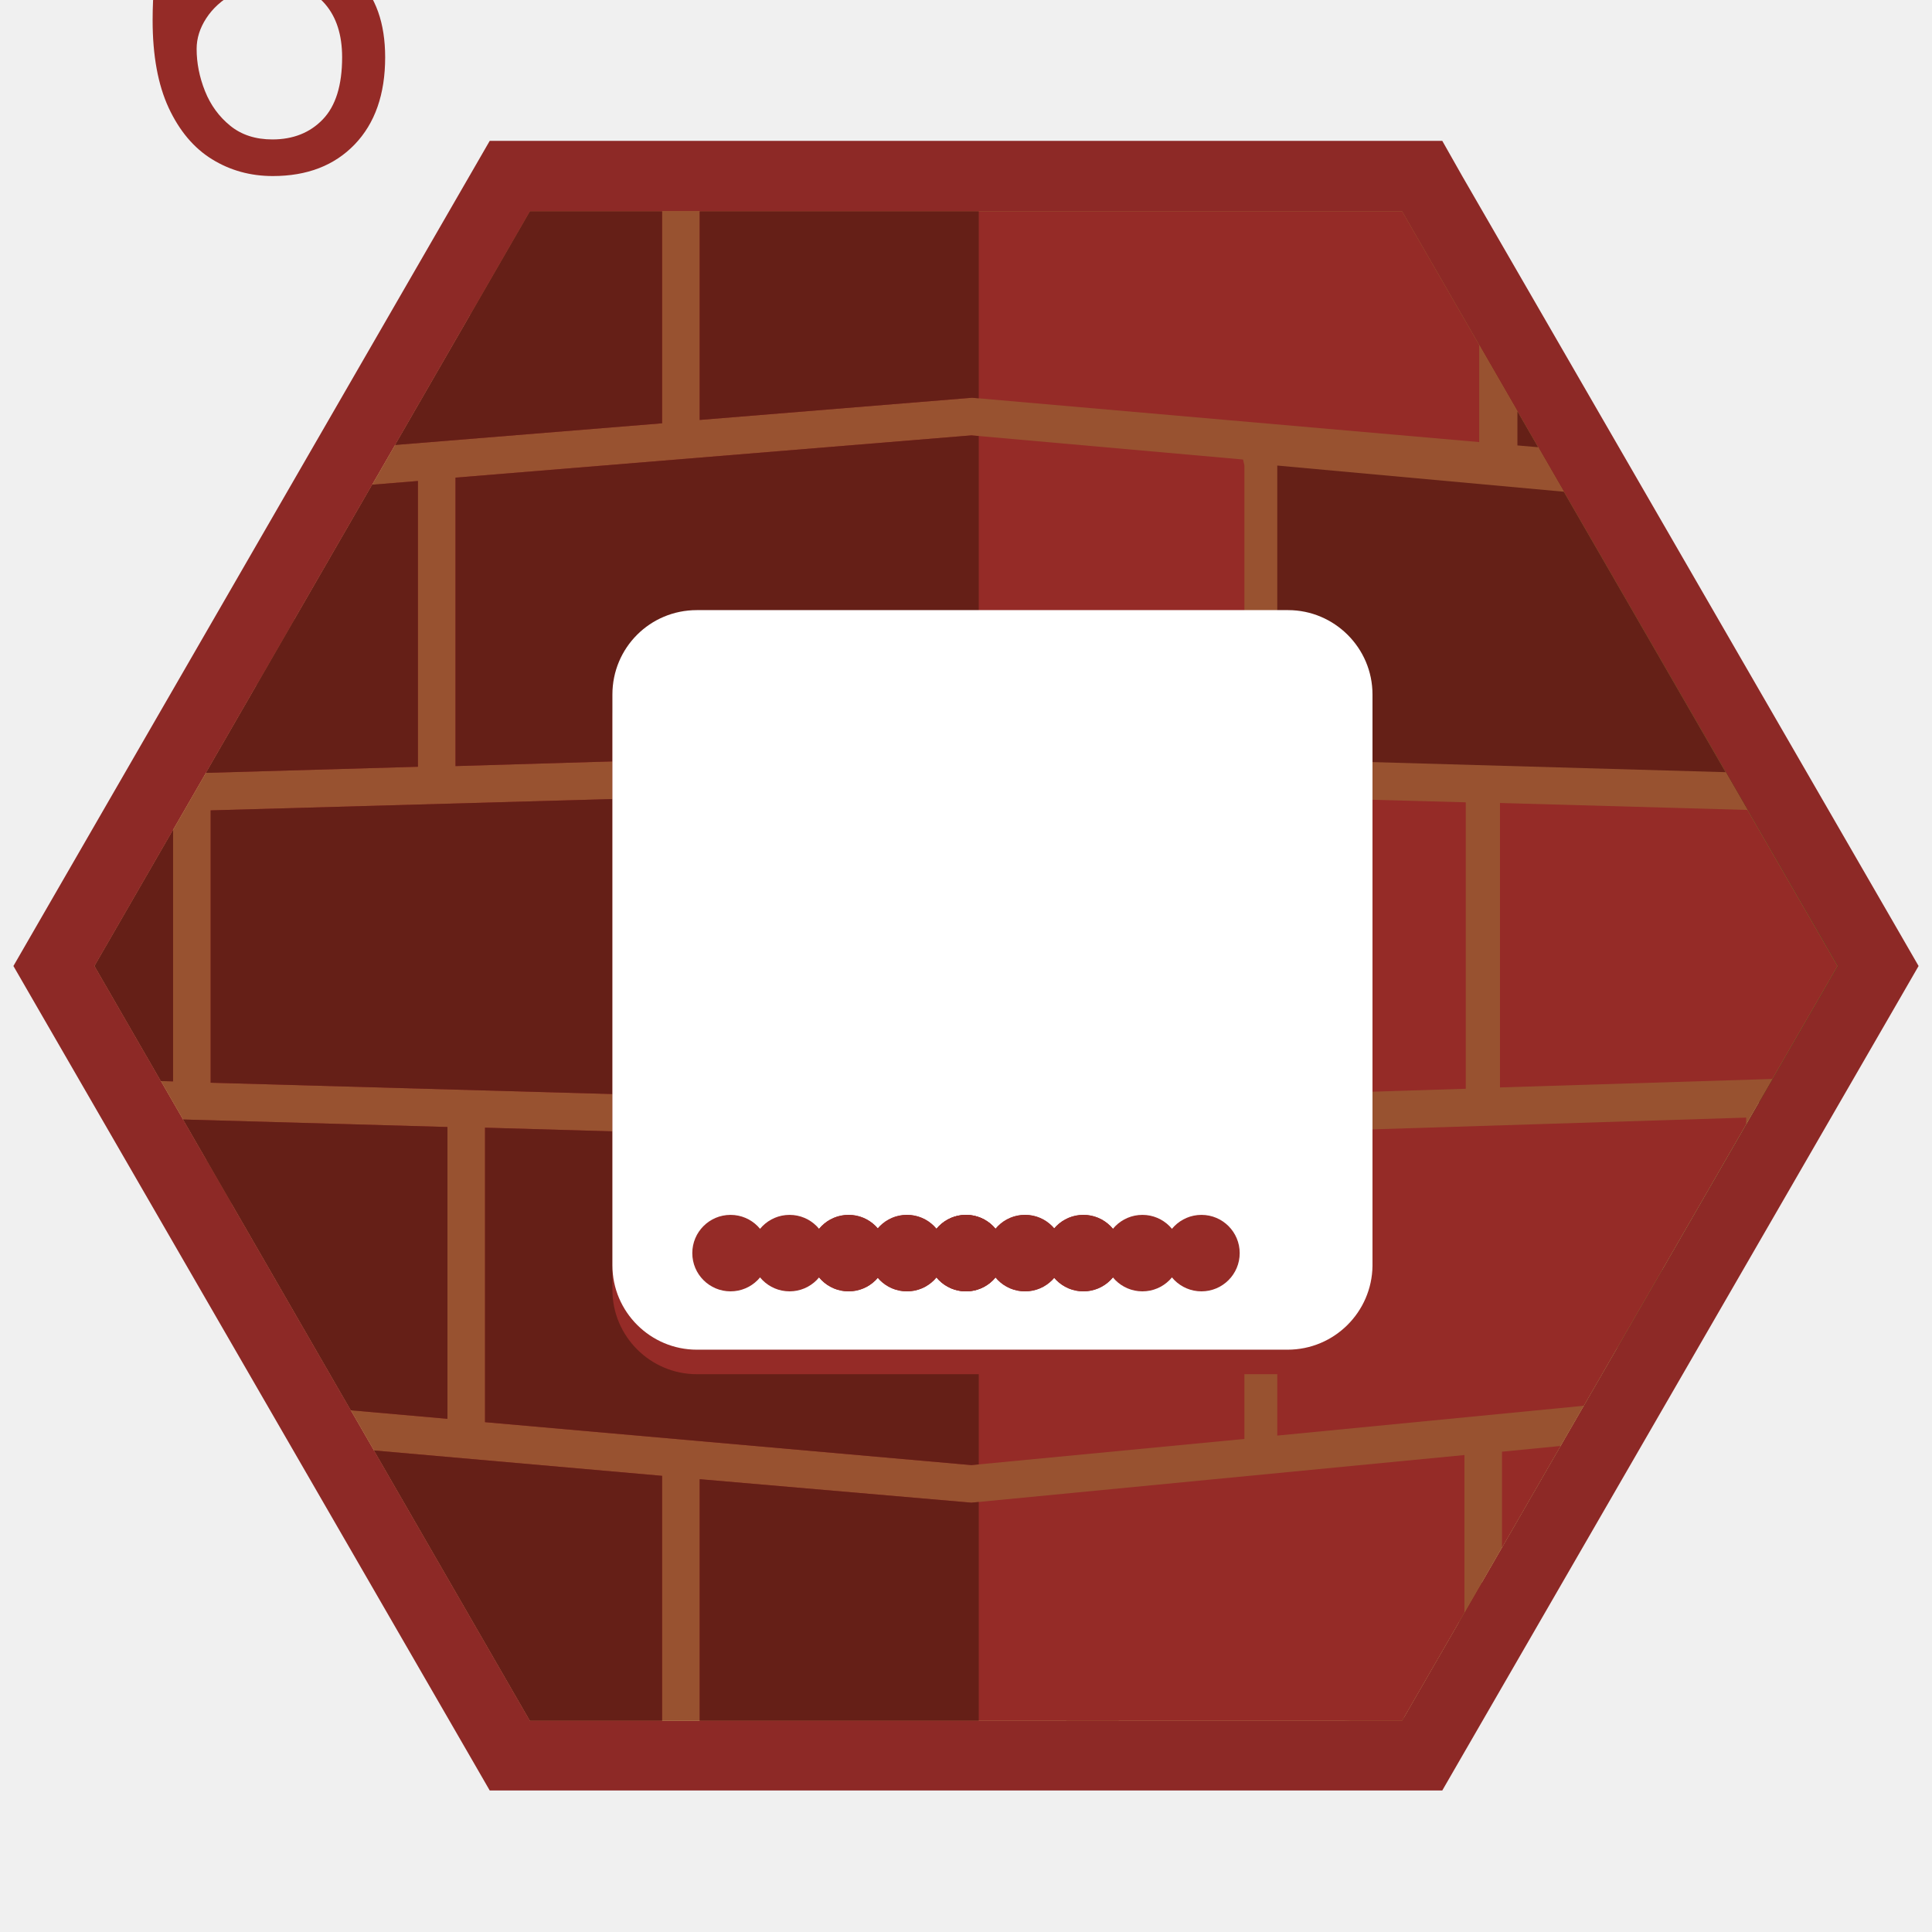
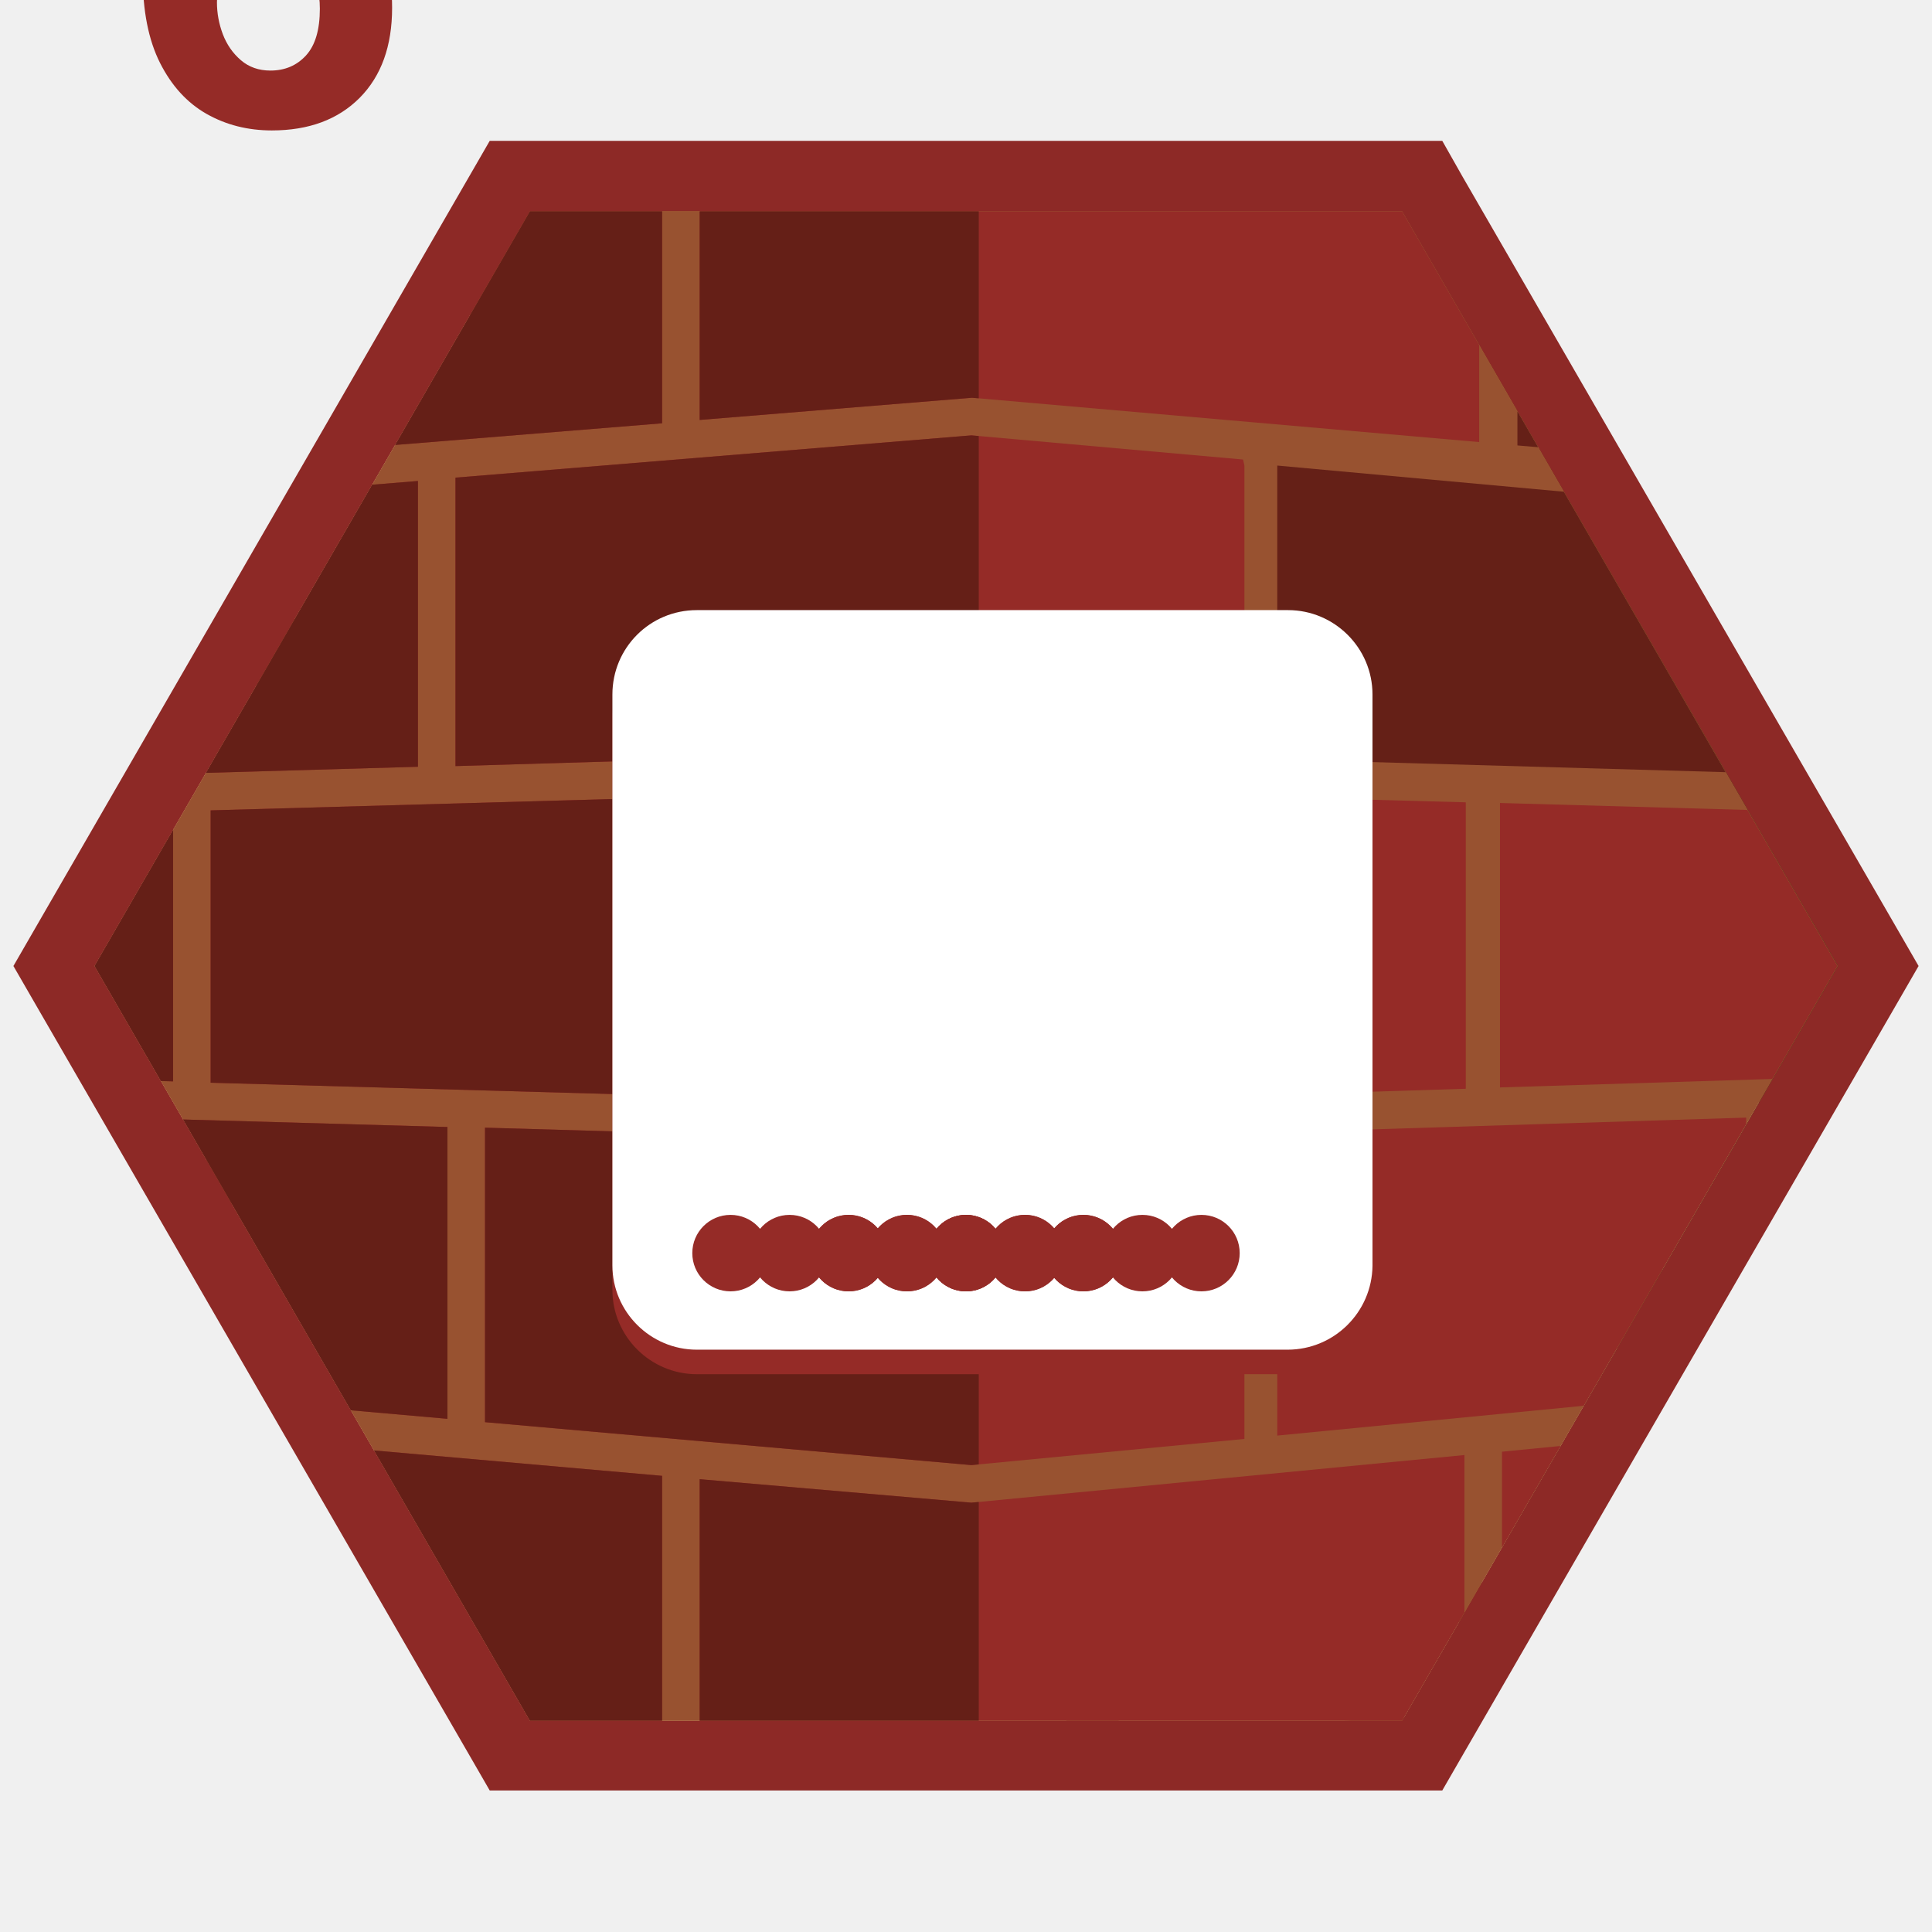
<svg xmlns="http://www.w3.org/2000/svg" xmlns:xlink="http://www.w3.org/1999/xlink" version="1.1" x="0px" y="0px" viewBox="0 0 288 288" style="enable-background:new 0 0 288 288;" xml:space="preserve">
  <style type="text/css">
	.st0{fill:#683F1F;}
	.st1{fill:#8D2926;}
	.st2{clip-path:url(#SVGID_00000116915023039374167220000000561398464659380615_);}
	.st3{fill:#F4E1C2;}
	.st4{clip-path:url(#SVGID_00000044171951960365699850000003201169884685697710_);}
	.st5{clip-path:url(#SVGID_00000122718787781635144250000009625693221740290495_);}
	.st6{fill:#C16136;}
	.st7{fill:#010101;}
	.st8{font-family:'MyriadPro-Light';}
	.st9{font-size:2.696px;}
	.st10{clip-path:url(#SVGID_00000088092816942924451320000002831831765784095911_);}
	.st11{fill:#985230;}
	.st12{fill:#952B27;}
	.st13{fill:#652017;}
	.st14{clip-path:url(#SVGID_00000108270725681787109670000005307264308495828623_);}
	.st15{fill:#8A462A;}
	.st16{fill:#651F17;}
	.st17{fill:#FFFFFF;}
- 	.st18{font-family:'Futura-Bold';}
+ 	.st18{font-family:'Montserrat', sans-serif; font-weight: 700;}
	.st19{font-size:86.743px;}
</style>
  <g id="Layer_1">
    <g>
      <g>
        <polygon class="st0" points="76,261.7 8,144 76,26.3 212,26.3 280,144 212,261.7    " />
        <path class="st1" d="M209,31.5L274,144l-65,112.5H79L14.1,144L79,31.5H209 M215,21h-6H79h-6l-3,5.2L5,138.8L2,144l3,5.2l65,112.5     l3,5.2h6h130h6l3-5.2l65-112.5l3-5.2l-3-5.2L218,26.3L215,21L215,21z" />
      </g>
      <g>
        <g>
          <defs>
            <polygon id="SVGID_1_" points="209,31.5 79,31.5 14.1,144 79,256.5 209,256.5 273.9,144      " />
          </defs>
          <clipPath id="SVGID_00000084512890038363539460000015687722523443933323_">
            <use xlink:href="#SVGID_1_" style="overflow:visible;" />
          </clipPath>
          <g style="clip-path:url(#SVGID_00000084512890038363539460000015687722523443933323_);">
            <g>
              <polygon class="st3" points="184.3,125.2 142.4,69.3 82.2,50.6 129.8,114.2       " />
              <polygon class="st3" points="44.3,103.3 -47,84.9 13.4,171.6 100.3,178.1       " />
              <polygon class="st3" points="120.6,112.4 72,47.5 -8.2,22.7 47.9,97.7       " />
              <polygon class="st3" points="-18.4,19.5 -113,-9.7 -52.2,77.5 38.7,95.8       " />
              <polygon class="st3" points="187.2,190.9 234.8,254.5 279.1,251.9 236.3,194.6       " />
              <polygon class="st3" points="113.6,185.4 168.2,258.4 227.3,254.9 178.9,190.3       " />
              <polygon class="st3" points="18,178.2 77.6,263.7 160.7,258.8 105.3,184.7       " />
              <polygon class="st3" points="286.6,251.4 334.5,248.6 291.8,198.8 244.5,195.2       " />
              <polygon class="st3" points="238,136.1 194.5,85.4 152.6,72.4 193.5,127.1       " />
              <polygon class="st3" points="53.5,105.2 108.6,178.7 173.9,183.6 126.2,119.9       " />
              <polygon class="st3" points="239.6,188.6 286,192.1 244.6,143.8 199.2,134.6       " />
              <polygon class="st3" points="182.2,184.3 231.3,187.9 190,132.8 135.4,121.7       " />
              <polygon class="st3" points="13.4,171.6 5.3,170.9 9.9,177.6 18,178.2       " />
              <polygon class="st3" points="291.8,198.8 300.6,199.4 294.9,192.7 286,192.1       " />
              <polygon class="st3" points="160.7,258.8 165.2,264.8 172.7,264.4 168.2,258.4       " />
              <polygon class="st3" points="227.3,254.9 231.8,260.9 239.3,260.5 234.8,254.5       " />
              <polygon class="st3" points="279.1,251.9 283.6,257.9 291.1,257.4 286.6,251.4       " />
            </g>
          </g>
        </g>
        <g>
          <defs>
            <polygon id="SVGID_00000049186216477000419360000008347683485330975617_" points="209,31.5 79,31.5 14.1,144 79,256.5        209,256.5 273.9,144      " />
          </defs>
          <clipPath id="SVGID_00000046336752814219659380000002652615180797867194_">
            <use xlink:href="#SVGID_00000049186216477000419360000008347683485330975617_" style="overflow:visible;" />
          </clipPath>
          <g style="clip-path:url(#SVGID_00000046336752814219659380000002652615180797867194_);">
            <g>
              <defs>
                <polygon id="SVGID_00000008140181393332104110000014624215611792242602_" points="209.9,27.7 77.2,27.7 10.8,142.6          77.2,257.5 209.9,257.5 276.2,142.6        " />
              </defs>
              <clipPath id="SVGID_00000026845822250799191930000012193184124258081173_">
                <use xlink:href="#SVGID_00000008140181393332104110000014624215611792242602_" style="overflow:visible;" />
              </clipPath>
              <g style="clip-path:url(#SVGID_00000026845822250799191930000012193184124258081173_);">
                <rect x="-51.6" y="22.3" class="st6" width="460" height="246.5" />
                <text transform="matrix(1 0 0 1 126.8013 186.0361)" class="st7 st8 st9">C75429</text>
              </g>
            </g>
            <g>
              <defs>
                <polygon id="SVGID_00000001649943316397567550000003846816923253566398_" points="209.9,27.7 77.2,27.7 10.8,142.6          77.2,257.5 209.9,257.5 276.2,142.6        " />
              </defs>
              <clipPath id="SVGID_00000031922386346961626470000003695668466412578223_">
                <use xlink:href="#SVGID_00000001649943316397567550000003846816923253566398_" style="overflow:visible;" />
              </clipPath>
              <g style="clip-path:url(#SVGID_00000031922386346961626470000003695668466412578223_);">
                <polyline class="st11" points="323.4,277.7 -31.7,277.7 -31.7,4.5 323.4,4.5        " />
                <g>
                  <polygon class="st12" points="25.8,121 -29,122.6 -29,159.7 25.8,161.2         " />
                  <polygon class="st12" points="98.7,63.1 98.7,24.5 33.4,33.9 33.4,68.4         " />
                  <polygon class="st12" points="28.4,34.6 -29,42.9 -29,73.6 28.4,68.9         " />
                  <polygon class="st12" points="144.8,59.3 145,59.3 220.5,65.9 220.5,27.1 144.8,17.9 104.3,23.7 104.3,62.6         " />
                  <polygon class="st12" points="223.9,216.4 223.9,255.1 287.4,244.6 287.4,210.2         " />
                  <polygon class="st12" points="28.3,213.8 28.3,249.8 98.7,260.9 98.7,220         " />
                  <polygon class="st12" points="-29,208.7 -29,240.7 22.7,248.9 22.7,213.3         " />
                  <polygon class="st12" points="144.8,224 104.3,220.5 104.3,261.8 144.8,268.2 218.3,256 218.3,216.9         " />
                  <polygon class="st13" points="286.6,71.6 286.6,35.1 226.2,27.8 226.2,66.4         " />
                  <polygon class="st12" points="144.8,117.6 104.3,118.7 104.3,163.4 144.8,164.6 218.5,162.3 218.5,119.6         " />
                  <polygon class="st12" points="31.4,120.8 31.4,161.4 98.7,163.3 98.7,118.9         " />
                  <polygon class="st12" points="190.4,168.8 190.4,214 260.3,207.2 260.3,166.6         " />
                  <polygon class="st12" points="144.8,170.2 144.7,170.2 72.3,168.1 72.3,212 144.8,218.4 185.5,214.5 185.5,168.9                   " />
                  <polygon class="st12" points="223.6,119.7 223.6,162.1 291.2,160 291.2,121.6         " />
                  <polygon class="st12" points="265.2,206.7 319.7,201.4 319.7,164.7 265.2,166.4         " />
                  <polyline class="st12" points="185.3,68.5 144.8,64.9 67.9,71.2 67.9,114.2 144.8,111.9 144.8,111.9 185.5,113.1           185.5,69.4         " />
                  <polyline class="st12" points="265,75.8 265,115.2 265,115.2 319.7,116.8 319.7,80.1         " />
                  <polygon class="st13" points="190.4,69.4 190.4,113.2 260.5,115.2 260.5,75.8         " />
                  <polygon class="st12" points="-0.2,76.8 -0.2,116.1 62.3,114.3 62.3,71.7         " />
                  <polygon class="st12" points="-0.2,166.1 -0.2,205.6 66.7,211.5 66.7,168         " />
                </g>
                <g>
                  <g>
                    <defs>
                      <polyline id="SVGID_00000163772015113943134060000014352459008833634471_" points="145.9,277.7 -31.7,277.7 -31.7,4.5             145.9,4.5           " />
                    </defs>
                    <clipPath id="SVGID_00000125604473980209674980000014020453896411549610_">
                      <use xlink:href="#SVGID_00000163772015113943134060000014352459008833634471_" style="overflow:visible;" />
                    </clipPath>
                    <g style="clip-path:url(#SVGID_00000125604473980209674980000014020453896411549610_);">
                      <polygon class="st15" points="223.9,216.4 223.9,255.1 287.4,244.6 287.4,210.2           " />
                      <polygon class="st15" points="286.6,71.6 286.6,35.1 226.2,27.8 226.2,66.4           " />
                      <polygon class="st15" points="190.4,168.8 190.4,214 260.3,207.2 260.3,166.6           " />
                      <polygon class="st15" points="223.6,119.7 223.6,162.1 291.2,160 291.2,121.6           " />
                      <polygon class="st15" points="265.2,206.7 319.7,201.4 319.7,164.7 265.2,166.4           " />
                      <polyline class="st15" points="265,75.8 265,115.2 265,115.2 319.7,116.8 319.7,80.1           " />
                      <polygon class="st15" points="190.4,69.4 190.4,113.2 260.5,115.2 260.5,75.8           " />
                      <polygon class="st16" points="25.8,121 -29,122.6 -29,159.7 25.8,161.2           " />
                      <polygon class="st16" points="98.7,63.1 98.7,24.5 33.4,33.9 33.4,68.4           " />
                      <polygon class="st16" points="28.4,34.6 -29,42.9 -29,73.6 28.4,68.9           " />
                      <polygon class="st16" points="144.8,59.3 145,59.3 220.5,65.9 220.5,27.1 144.8,17.9 104.3,23.7 104.3,62.6           " />
                      <polygon class="st16" points="28.3,213.8 28.3,249.8 98.7,260.9 98.7,220           " />
                      <polygon class="st16" points="-29,208.7 -29,240.7 22.7,248.9 22.7,213.3           " />
                      <polygon class="st16" points="144.8,224 104.3,220.5 104.3,261.8 144.8,268.2 218.3,256 218.3,216.9           " />
                      <polygon class="st16" points="144.8,117.6 104.3,118.7 104.3,163.4 144.8,164.6 218.5,162.3 218.5,119.6           " />
                      <polygon class="st16" points="31.4,120.8 31.4,161.4 98.7,163.3 98.7,118.9           " />
                      <polygon class="st16" points="144.8,170.2 144.7,170.2 72.3,168.1 72.3,212 144.8,218.4 185.5,214.5 185.5,168.9                       " />
                      <polyline class="st16" points="185.3,68.5 144.8,64.9 67.9,71.2 67.9,114.2 144.8,111.9 144.8,111.9 185.5,113.1             185.5,69.4           " />
                      <polygon class="st16" points="-0.2,76.8 -0.2,116.1 62.3,114.3 62.3,71.7           " />
                      <polygon class="st16" points="-0.2,166.1 -0.2,205.6 66.7,211.5 66.7,168           " />
                    </g>
                  </g>
                </g>
              </g>
            </g>
          </g>
        </g>
      </g>
    </g>
    <g style="transform:scale(0.85) translate(30px,30px);">
      <path class="st12" d="M195.8,211H92.2c-8.1,0-14.8-6.6-14.8-14.8V96c0-8.1,6.6-14.8,14.8-14.8h103.7c8.1,0,14.8,6.6,14.8,14.8    v100.2C210.6,204.4,204,211,195.8,211z" />
      <path class="st17" d="M195.8,206.7H92.2c-8.1,0-14.8-6.6-14.8-14.8V91.8C77.4,83.6,84,77,92.2,77h103.7c8.1,0,14.8,6.6,14.8,14.8    V192C210.6,200.1,204,206.7,195.8,206.7z" />
-       <g style="transform: translate(-8px,0px)">
+       <g style="transform: translate(-8px,-8px)">
        <text class="st12 st18 st19">6</text>
      </g>
    </g>
  </g>
  <g id="_x35_">
    <g>
      <g>
        <circle class="st12" cx="108.9" cy="186.8" r="5.7" />
        <circle class="st12" cx="126.5" cy="186.8" r="5.7" />
        <circle class="st12" cx="144" cy="186.8" r="5.7" />
        <circle class="st12" cx="161.5" cy="186.8" r="5.7" />
        <circle class="st12" cx="179.1" cy="186.8" r="5.7" />
      </g>
    </g>
  </g>
  <g id="_x34_">
    <g>
      <g>
        <circle class="st12" cx="117.7" cy="186.8" r="5.7" />
        <circle class="st12" cx="135.2" cy="186.8" r="5.7" />
        <circle class="st12" cx="152.8" cy="186.8" r="5.7" />
        <circle class="st12" cx="170.3" cy="186.8" r="5.7" />
      </g>
    </g>
  </g>
  <g id="_x33_">
    <g>
      <g>
        <circle class="st12" cx="126.5" cy="186.8" r="5.7" />
        <circle class="st12" cx="144" cy="186.8" r="5.7" />
        <circle class="st12" cx="161.5" cy="186.8" r="5.7" />
      </g>
    </g>
  </g>
  <g id="_x32_">
    <g>
      <g>
        <circle class="st12" cx="135.2" cy="186.8" r="5.7" />
        <circle class="st12" cx="152.8" cy="186.8" r="5.7" />
      </g>
    </g>
  </g>
  <g id="_x31_">
    <g>
      <g>
        <circle class="st12" cx="144" cy="186.8" r="5.7" />
      </g>
    </g>
  </g>
</svg>
